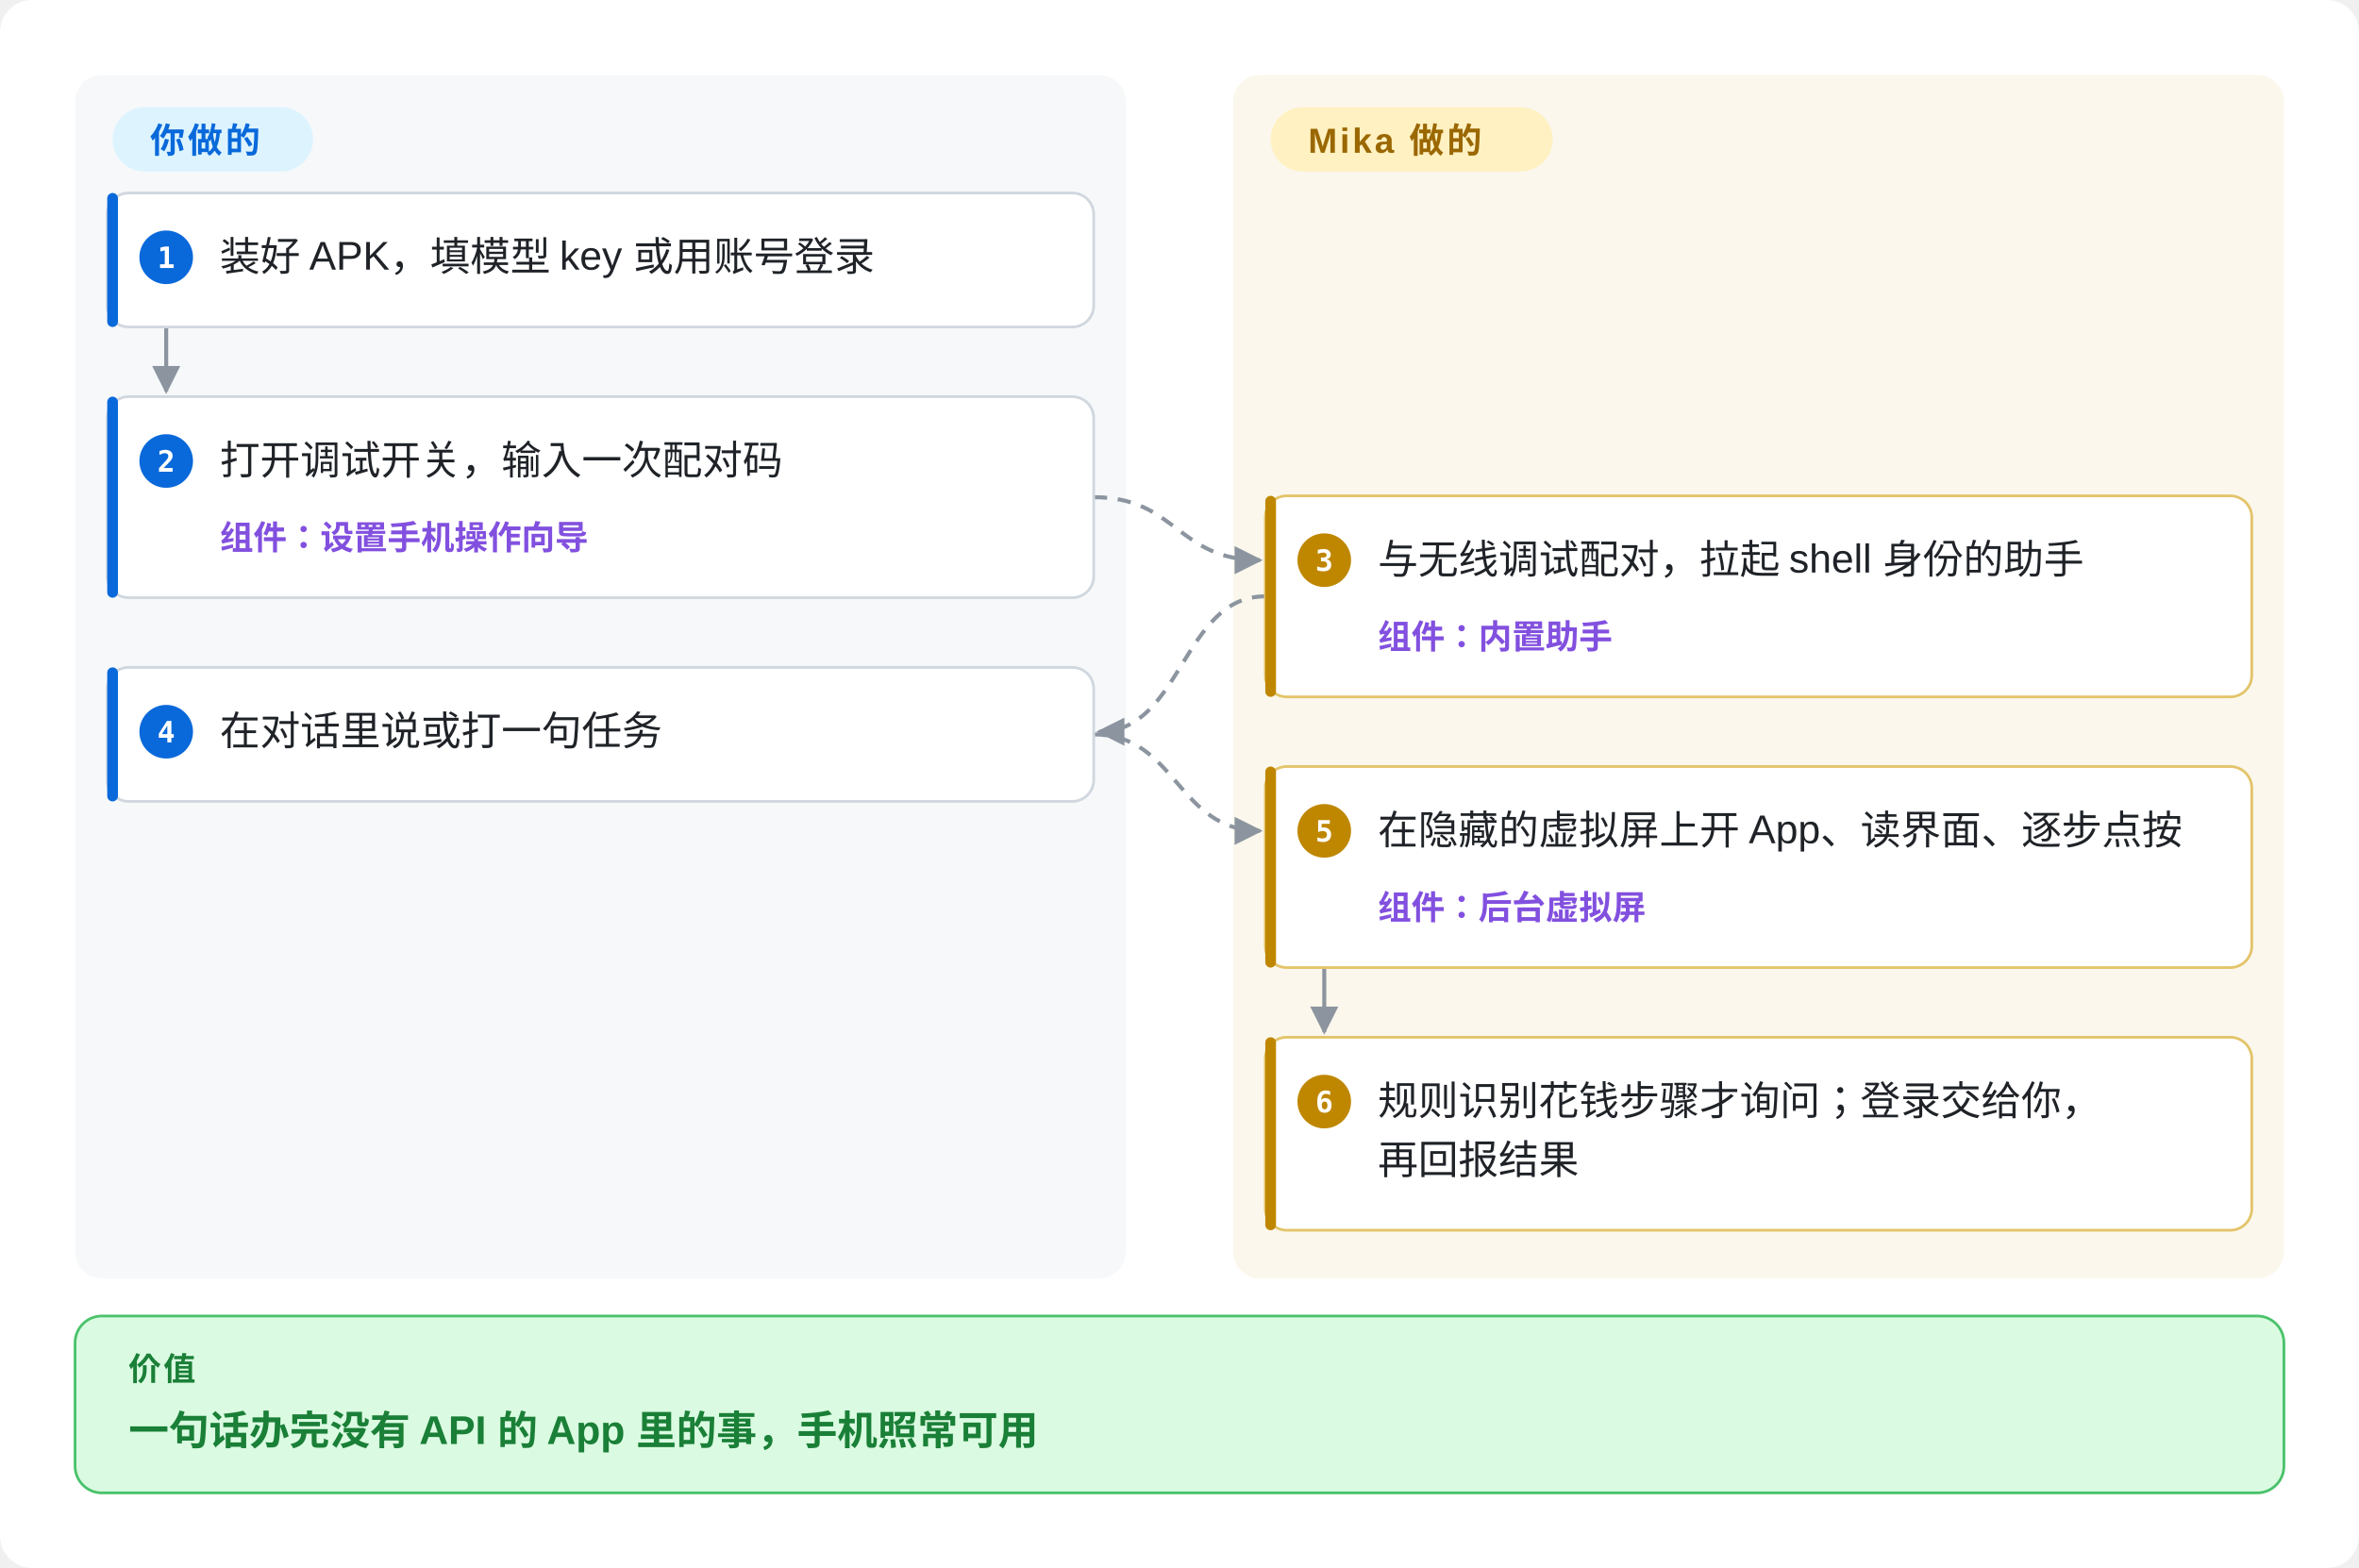
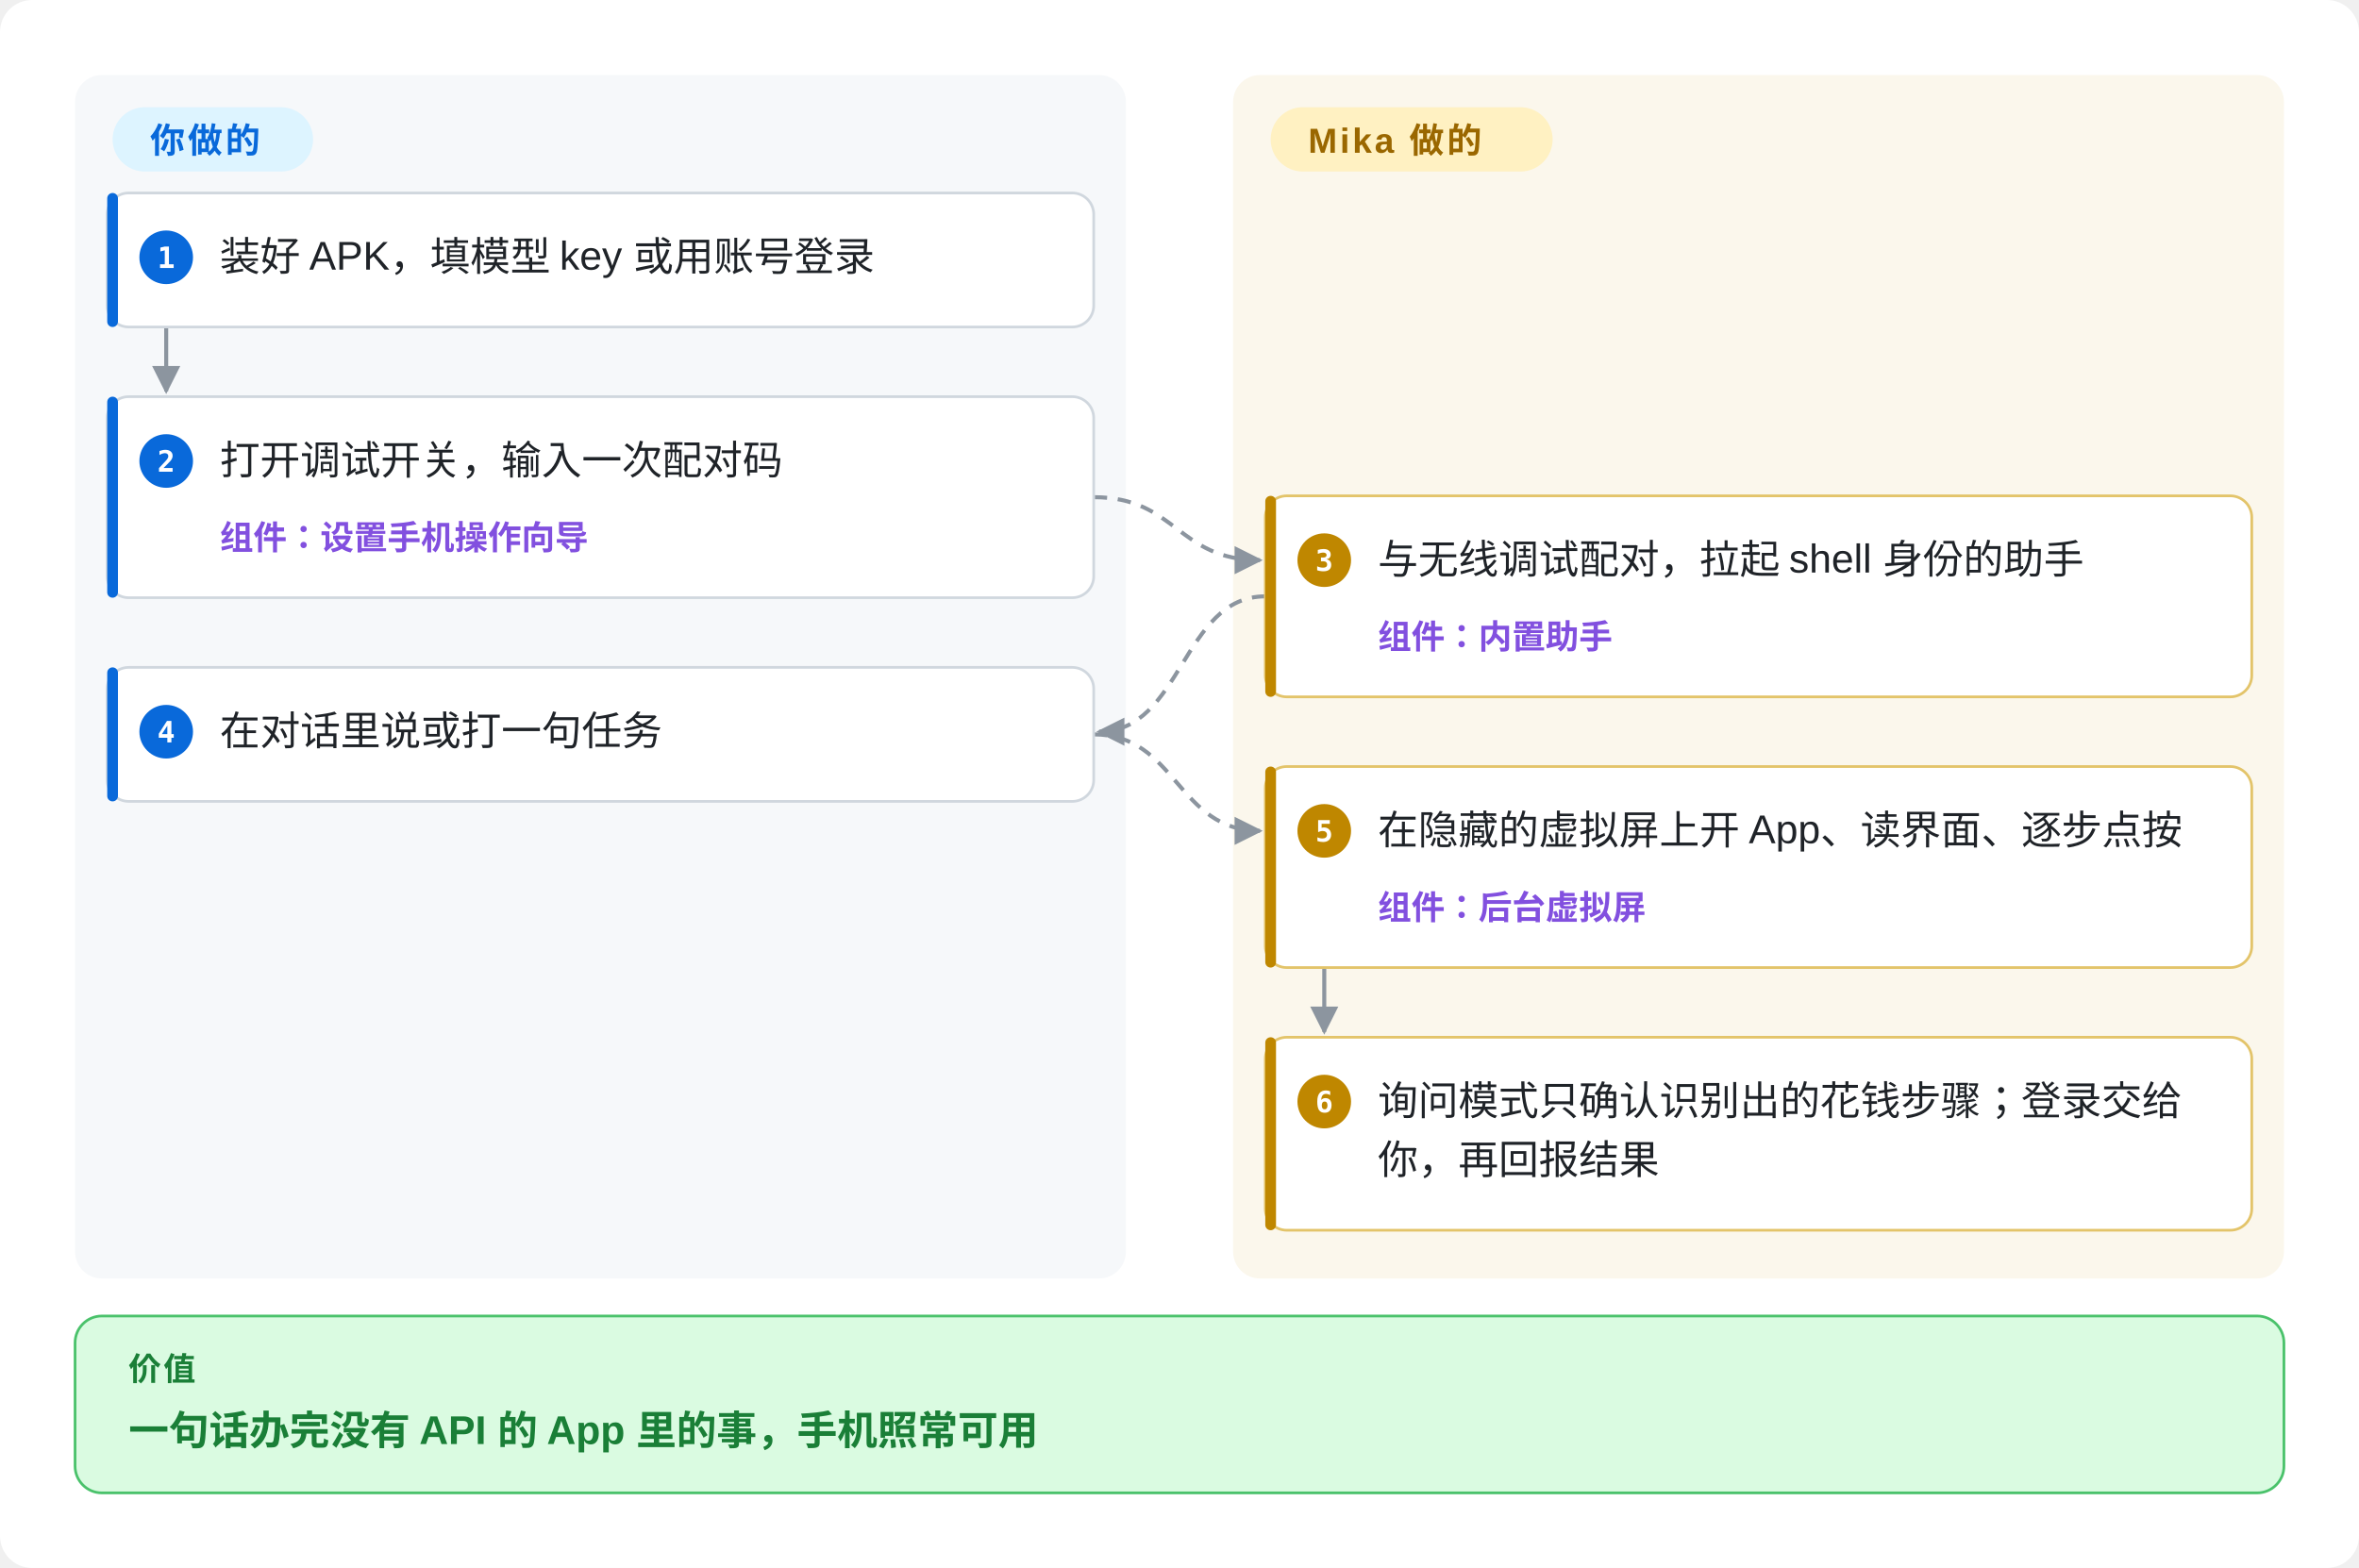
<svg xmlns="http://www.w3.org/2000/svg" width="880" height="585" viewBox="0 0 880 585" role="img">
  <style>
.bg{fill:#ffffff}.lane{fill:#f6f8fa}.laneT{fill:#fbf7ec}
.hdr{font:600 13px 'PingFang SC','Hiragino Sans GB','Microsoft YaHei','Helvetica Neue',Arial,sans-serif;letter-spacing:.08em}
.hY{fill:#0969da}.hT{fill:#9a6700}
.pillY{fill:#ddf4ff}.pillT{fill:#fff1c2}
.card{fill:#ffffff;stroke:#d0d7de;stroke-width:1}
.cardT{fill:#ffffff;stroke:#e3c46a;stroke-width:1}
.accY{fill:#0969da}.accT{fill:#bf8700}
.t{font:500 15px 'PingFang SC','Hiragino Sans GB','Microsoft YaHei','Helvetica Neue',Arial,sans-serif;fill:#1f2328}
.c{font:12.5px 'SF Mono',Menlo,Consolas,monospace;fill:#57606a}
.num{font:700 11px 'SF Mono',Menlo,Consolas,monospace;fill:#ffffff}
.edge{stroke:#8c959f;stroke-width:1.5;fill:none}
.hand{stroke:#8c959f;stroke-width:1.5;fill:none;stroke-dasharray:5 4}
.ah{fill:#8c959f}
.val{fill:#dafbe1;stroke:#4ac26b;stroke-width:1}
.valK{font:700 12px 'PingFang SC','Hiragino Sans GB','Microsoft YaHei','Helvetica Neue',Arial,sans-serif;fill:#1a7f37;letter-spacing:.08em}
.valT{font:600 15px 'PingFang SC','Hiragino Sans GB','Microsoft YaHei','Helvetica Neue',Arial,sans-serif;fill:#1a7f37}
@media (prefers-color-scheme: dark){
.bg{fill:#0d1117}.lane{fill:#161b22}.laneT{fill:#1c1a14}
.hY{fill:#58a6ff}.hT{fill:#d4a72c}.pillY{fill:#0c2d6b}.pillT{fill:#3b2e0a}
.card{fill:#0d1117;stroke:#30363d}.cardT{fill:#0d1117;stroke:#6e5a1f}
.accY{fill:#1f6feb}.accT{fill:#9e6a03}
.t{fill:#e6edf3}.c{fill:#8b949e}
.edge,.hand{stroke:#6e7681}.ah{fill:#6e7681}
.val{fill:#0f2d1a;stroke:#2ea043}.valK,.valT{fill:#3fb950}
}

.comp{font:600 12.5px 'SF Mono',Menlo,Consolas,monospace;fill:#8250df}
@media (prefers-color-scheme: dark){.comp{fill:#a371f7}}
</style>
  <defs>
    <marker id="a" viewBox="0 0 10 10" refX="9" refY="5" markerWidth="7" markerHeight="7" orient="auto-start-reverse">
      <path class="ah" d="M0,0 L10,5 L0,10 z" />
    </marker>
  </defs>
  <rect class="bg" width="880" height="585" rx="12" />
  <rect class="lane" x="28" y="28" width="392" height="449" rx="10" />
  <rect class="pillY" x="42" y="40" width="74.8" height="24" rx="12" />
  <text class="hdr hY" x="56" y="57">你做的</text>
  <rect class="laneT" x="460" y="28" width="392" height="449" rx="10" />
  <rect class="pillT" x="474" y="40" width="105.2" height="24" rx="12" />
  <text class="hdr hT" x="488" y="57">Mika 做的</text>
  <path class="edge" d="M62,122 L62,146" marker-end="url(#a)" />
  <path class="hand" d="M408,185.5 C439.0,185.5 439.0,209 470,209" marker-end="url(#a)" />
  <path class="hand" d="M472,222.5 C441.0,222.5 441.0,273 410,273" marker-end="url(#a)" />
  <path class="hand" d="M408,274.0 C439.0,274.0 439.0,310 470,310" marker-end="url(#a)" />
  <path class="edge" d="M494,361 L494,385" marker-end="url(#a)" />
  <rect class="card" x="40" y="72" width="368" height="50" rx="8" />
  <rect class="accY" x="40" y="72" width="4" height="50" rx="2" />
  <circle class="accY" cx="62" cy="96" r="10" />
  <text class="num" x="62" y="100" text-anchor="middle">1</text>
  <text class="t" x="82" y="101">装好 APK，填模型 key 或用账号登录</text>
  <rect class="card" x="40" y="148" width="368" height="75" rx="8" />
  <rect class="accY" x="40" y="148" width="4" height="75" rx="2" />
  <circle class="accY" cx="62" cy="172" r="10" />
  <text class="num" x="62" y="176" text-anchor="middle">2</text>
  <text class="t" x="82" y="177">打开调试开关，输入一次配对码</text>
  <text class="comp" x="82" y="205">组件：设置手机操作向导</text>
  <rect class="cardT" x="472" y="185" width="368" height="75" rx="8" />
  <rect class="accT" x="472" y="185" width="4" height="75" rx="2" />
  <circle class="accT" cx="494" cy="209" r="10" />
  <text class="num" x="494" y="213" text-anchor="middle">3</text>
  <text class="t" x="514" y="214">与无线调试配对，拉起 shell 身份的助手</text>
  <text class="comp" x="514" y="242">组件：内置助手</text>
  <rect class="card" x="40" y="249" width="368" height="50" rx="8" />
  <rect class="accY" x="40" y="249" width="4" height="50" rx="2" />
  <circle class="accY" cx="62" cy="273" r="10" />
  <text class="num" x="62" y="277" text-anchor="middle">4</text>
  <text class="t" x="82" y="278">在对话里说或打一句任务</text>
  <rect class="cardT" x="472" y="286" width="368" height="75" rx="8" />
  <rect class="accT" x="472" y="286" width="4" height="75" rx="2" />
  <circle class="accT" cx="494" cy="310" r="10" />
  <text class="num" x="494" y="314" text-anchor="middle">5</text>
  <text class="t" x="514" y="315">在隐藏的虚拟屏上开 App、读界面、逐步点按</text>
  <text class="comp" x="514" y="343">组件：后台虚拟屏</text>
  <rect class="cardT" x="472" y="387" width="368" height="72" rx="8" />
  <rect class="accT" x="472" y="387" width="4" height="72" rx="2" />
  <circle class="accT" cx="494" cy="411" r="10" />
  <text class="num" x="494" y="415" text-anchor="middle">6</text>
-   <text class="t" x="514" y="416">规则识别花钱步骤才询问；登录交给你，</text>
-   <text class="t" x="514" y="438">再回报结果</text>
+   <text class="t" x="514" y="416">询问模式只确认识别出的花钱步骤；登录交给</text>
+   <text class="t" x="514" y="438">你，再回报结果</text>
  <rect class="val" x="28" y="491" width="824" height="66" rx="10" />
  <text class="valK" x="48" y="515">价值</text>
  <text class="valT" x="48" y="539">一句话办完没有 API 的 App 里的事，手机照常可用</text>
</svg>
